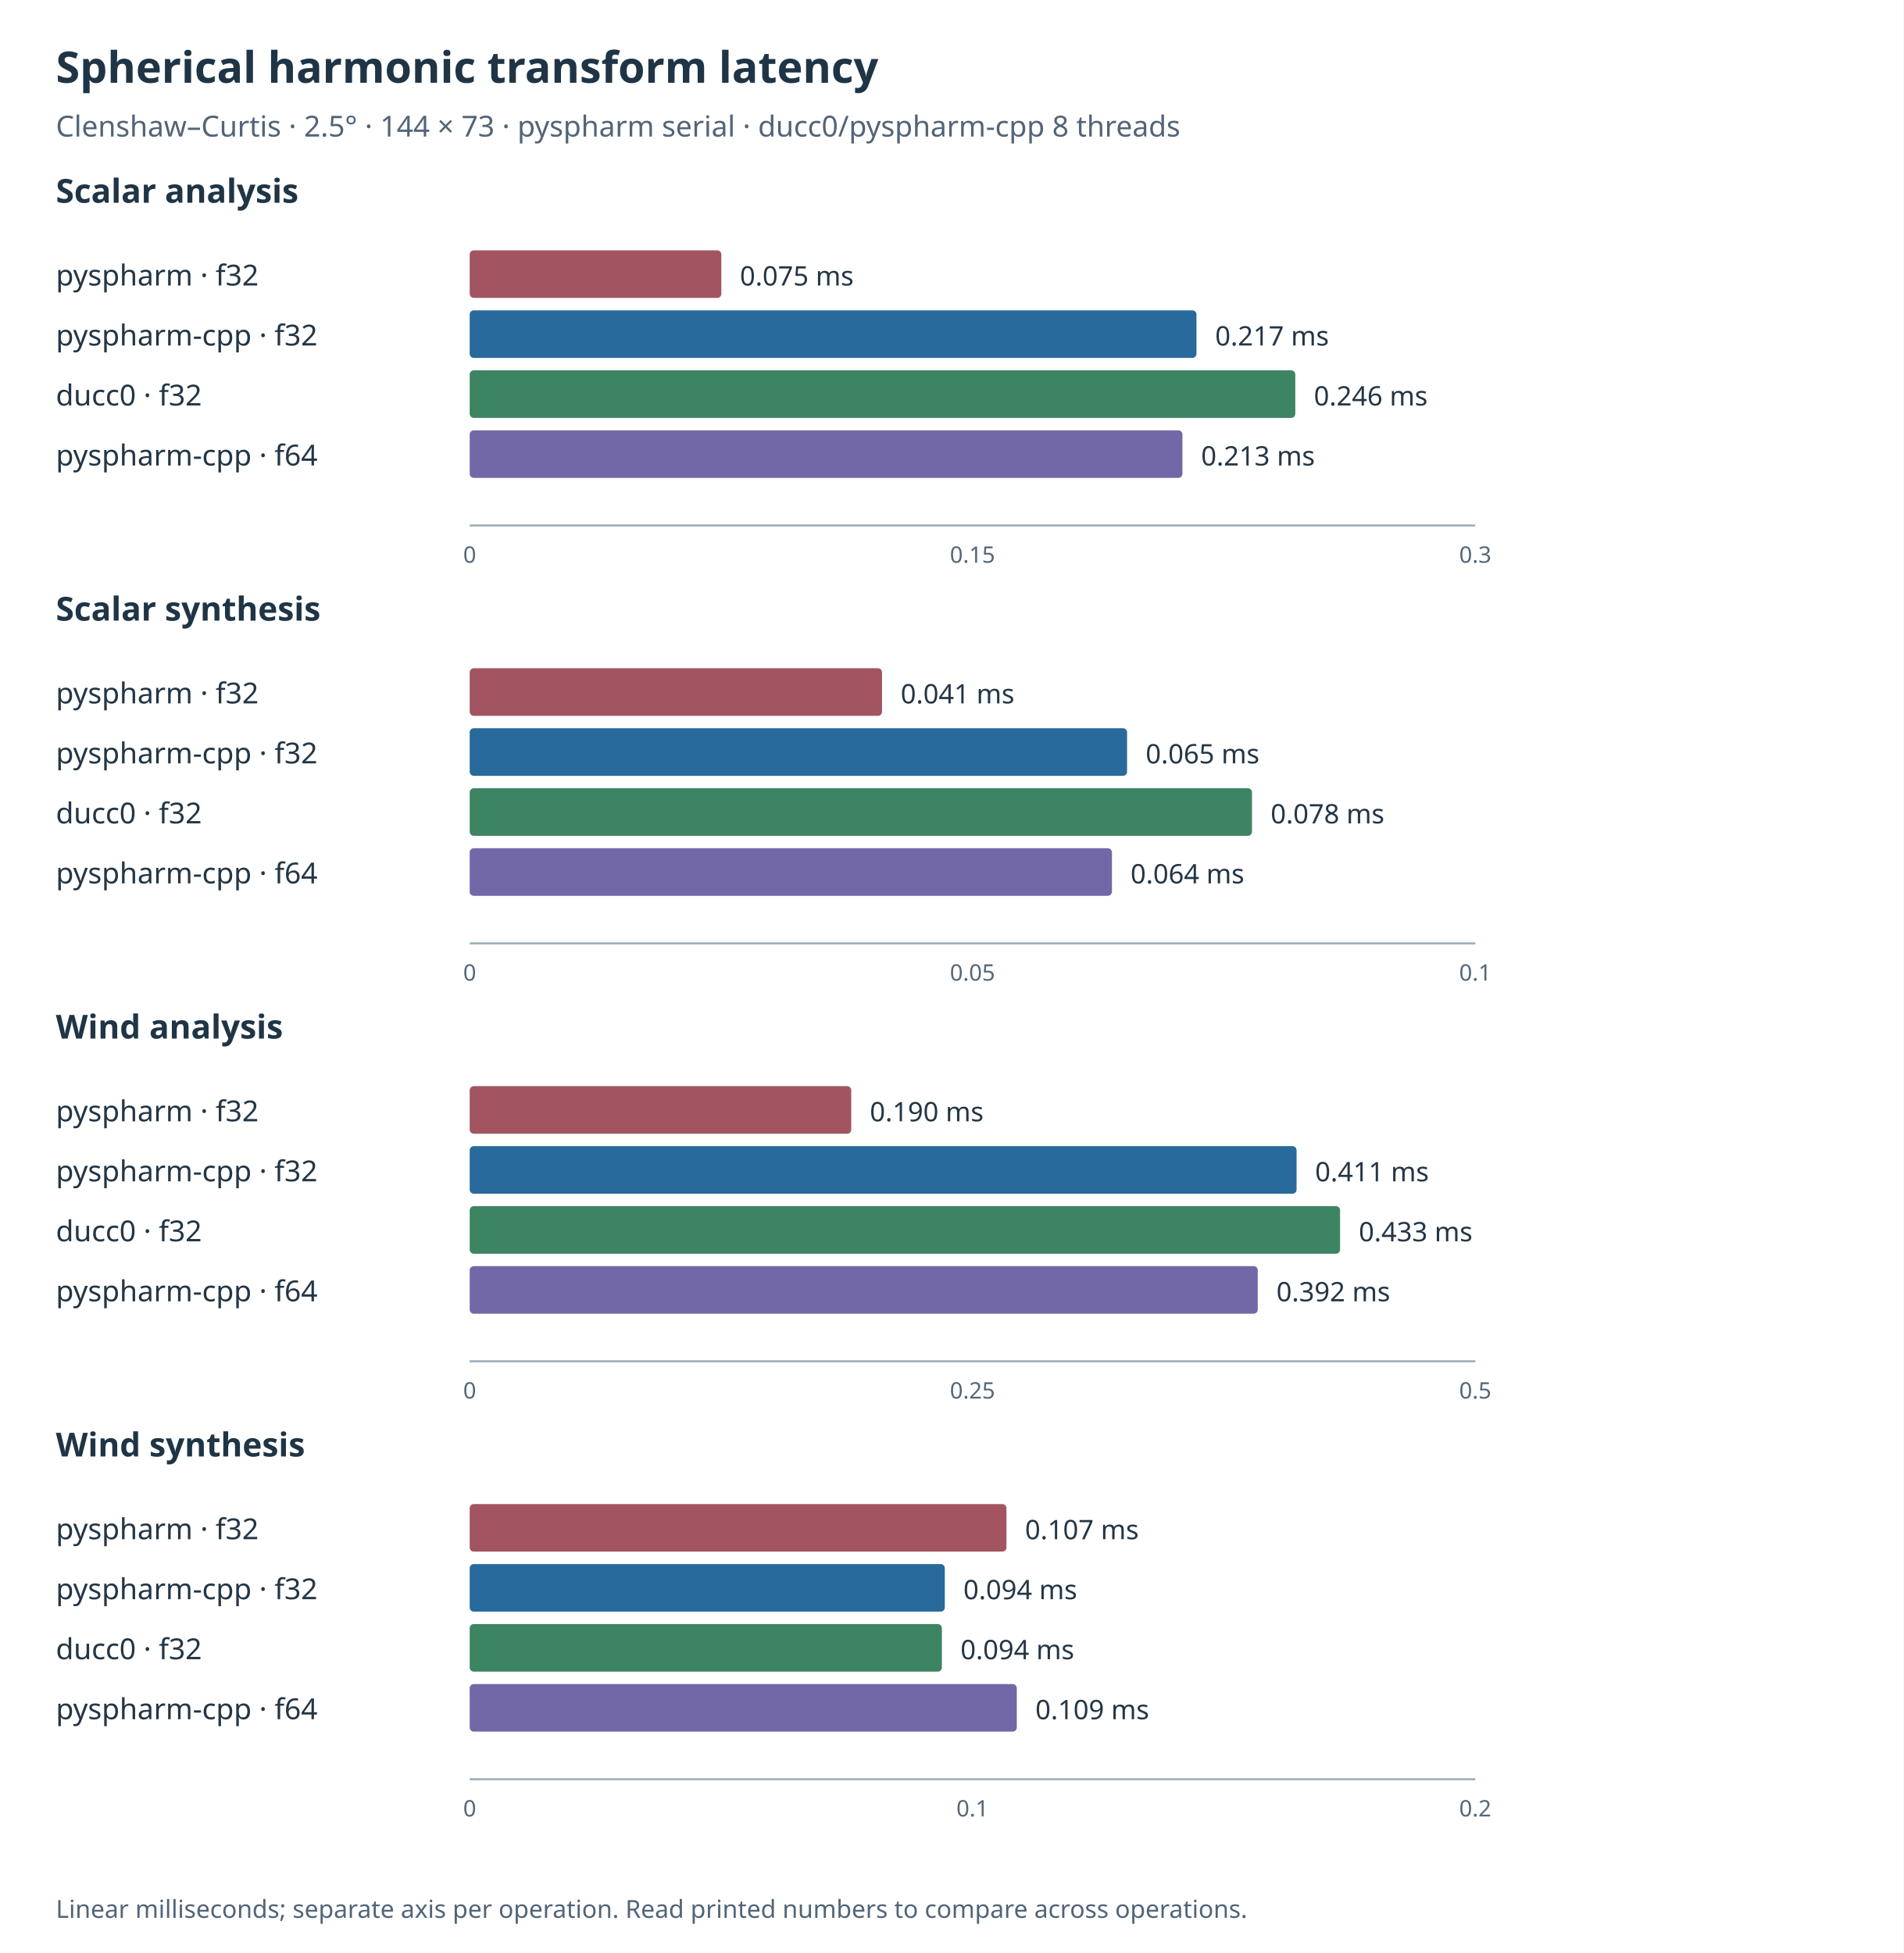
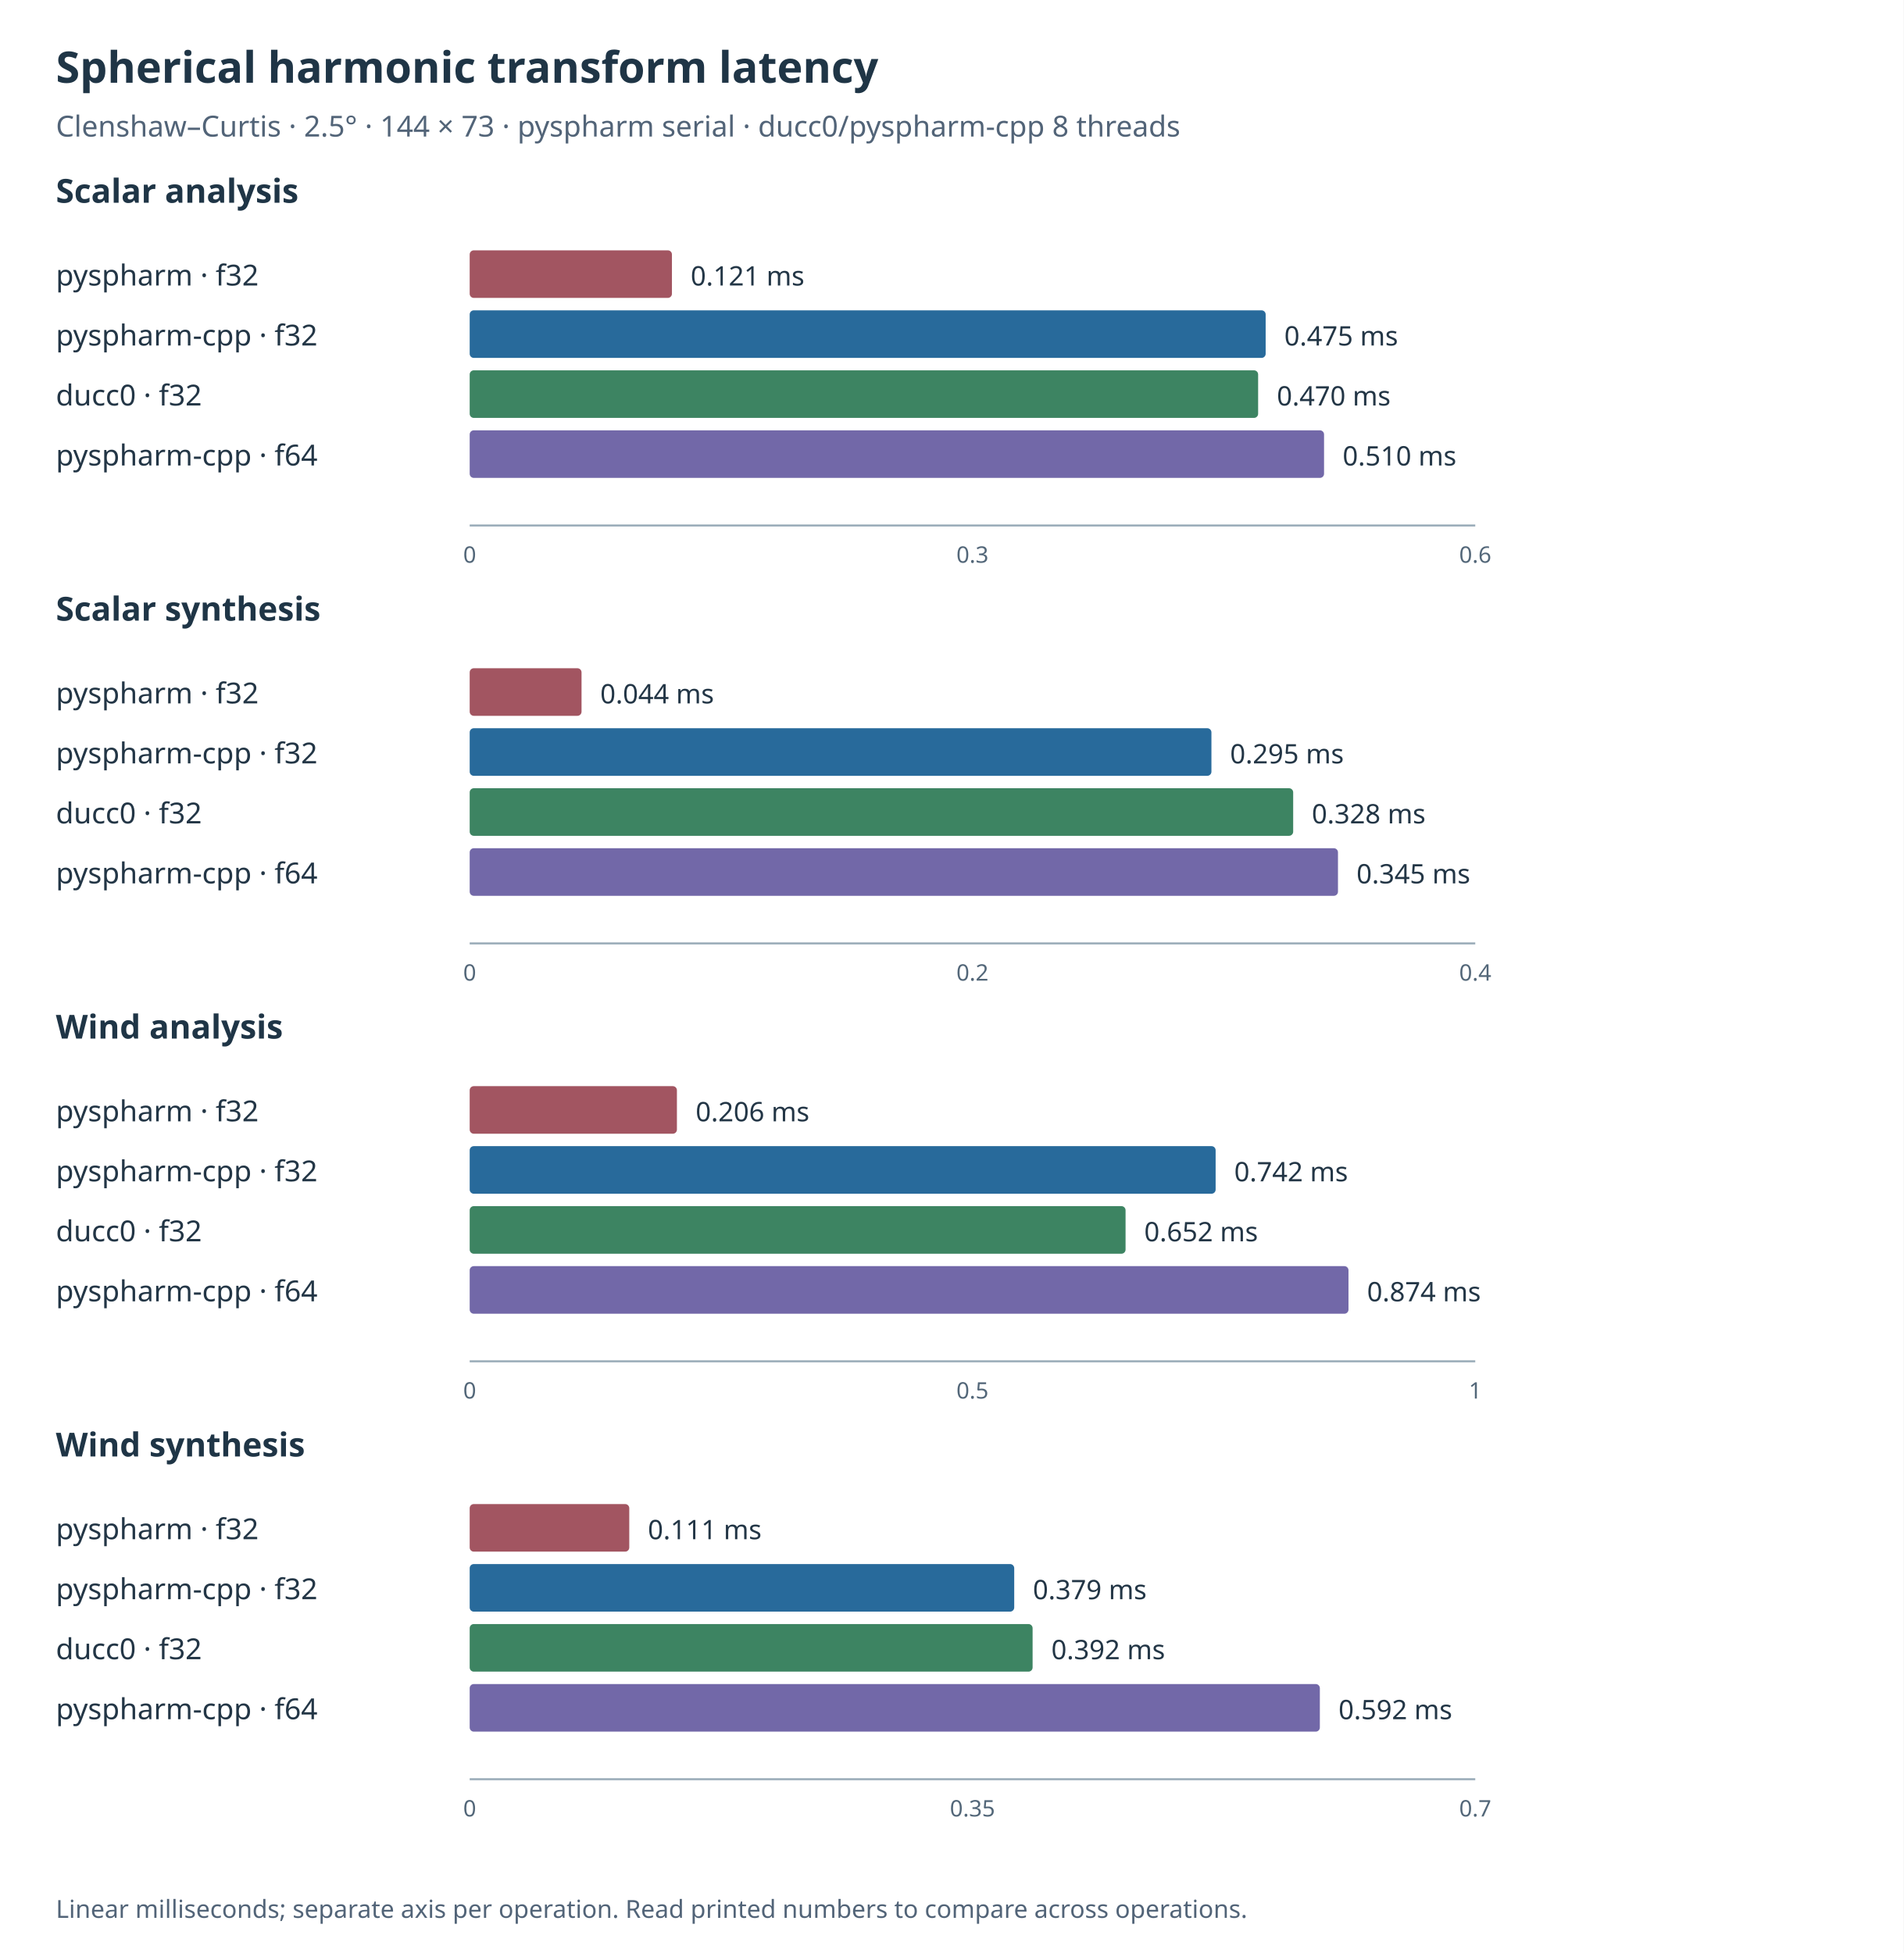
<svg xmlns="http://www.w3.org/2000/svg" width="920" height="944" viewBox="0 0 920 944" role="img" aria-labelledby="t d">
  <rect width="920" height="944" fill="white" />
  <text x="27" y="40" font-size="21" font-family="sans-serif" font-weight="600" fill="#1f3546">Spherical harmonic transform latency</text>
  <text x="27" y="66" font-size="14" font-family="sans-serif" fill="#526478">Clenshaw–Curtis · 2.5° · 144 × 73 · pyspharm serial · ducc0/pyspharm-cpp 8 threads</text>
  <text x="27" y="98" font-size="16" font-family="sans-serif" font-weight="600" fill="#1f3546">Scalar analysis</text>
  <text x="27" y="138" font-family="sans-serif" font-size="14" fill="#233646">pyspharm · f32</text>
-   <rect x="227" y="121" width="121.63" height="23" fill="#a25561" rx="2" />
-   <text x="357.6" y="138" font-family="sans-serif" font-size="13" fill="#233646">0.075 ms</text>
+   <rect x="227" y="121" width="97.75" height="23" fill="#a25561" rx="2" />
+   <text x="333.8" y="138" font-family="sans-serif" font-size="13" fill="#233646">0.121 ms</text>
  <text x="27" y="167" font-family="sans-serif" font-size="14" fill="#233646">pyspharm-cpp · f32</text>
-   <rect x="227" y="150" width="351.26" height="23" fill="#286a9b" rx="2" />
-   <text x="587.3" y="167" font-family="sans-serif" font-size="13" fill="#233646">0.217 ms</text>
+   <rect x="227" y="150" width="384.70" height="23" fill="#286a9b" rx="2" />
+   <text x="620.7" y="167" font-family="sans-serif" font-size="13" fill="#233646">0.475 ms</text>
  <text x="27" y="196" font-family="sans-serif" font-size="14" fill="#233646">ducc0 · f32</text>
-   <rect x="227" y="179" width="399.02" height="23" fill="#3d8462" rx="2" />
-   <text x="635.0" y="196" font-family="sans-serif" font-size="13" fill="#233646">0.246 ms</text>
+   <rect x="227" y="179" width="381.06" height="23" fill="#3d8462" rx="2" />
+   <text x="617.1" y="196" font-family="sans-serif" font-size="13" fill="#233646">0.470 ms</text>
  <text x="27" y="225" font-family="sans-serif" font-size="14" fill="#233646">pyspharm-cpp · f64</text>
-   <rect x="227" y="208" width="344.48" height="23" fill="#7268a8" rx="2" />
-   <text x="580.5" y="225" font-family="sans-serif" font-size="13" fill="#233646">0.213 ms</text>
+   <rect x="227" y="208" width="412.92" height="23" fill="#7268a8" rx="2" />
+   <text x="648.9" y="225" font-family="sans-serif" font-size="13" fill="#233646">0.510 ms</text>
  <line x1="227" x2="713" y1="254" y2="254" stroke="#9caeba" />
  <text x="227.0" y="272" text-anchor="middle" font-size="11" font-family="sans-serif" fill="#536779">0</text>
-   <text x="470.0" y="272" text-anchor="middle" font-size="11" font-family="sans-serif" fill="#536779">0.15</text>
-   <text x="713.0" y="272" text-anchor="middle" font-size="11" font-family="sans-serif" fill="#536779">0.3</text>
+   <text x="470.0" y="272" text-anchor="middle" font-size="11" font-family="sans-serif" fill="#536779">0.3</text>
+   <text x="713.0" y="272" text-anchor="middle" font-size="11" font-family="sans-serif" fill="#536779">0.6</text>
  <text x="27" y="300" font-size="16" font-family="sans-serif" font-weight="600" fill="#1f3546">Scalar synthesis</text>
  <text x="27" y="340" font-family="sans-serif" font-size="14" fill="#233646">pyspharm · f32</text>
-   <rect x="227" y="323" width="199.30" height="23" fill="#a25561" rx="2" />
-   <text x="435.3" y="340" font-family="sans-serif" font-size="13" fill="#233646">0.041 ms</text>
+   <rect x="227" y="323" width="54.06" height="23" fill="#a25561" rx="2" />
+   <text x="290.1" y="340" font-family="sans-serif" font-size="13" fill="#233646">0.044 ms</text>
  <text x="27" y="369" font-family="sans-serif" font-size="14" fill="#233646">pyspharm-cpp · f32</text>
-   <rect x="227" y="352" width="317.72" height="23" fill="#286a9b" rx="2" />
-   <text x="553.7" y="369" font-family="sans-serif" font-size="13" fill="#233646">0.065 ms</text>
+   <rect x="227" y="352" width="358.49" height="23" fill="#286a9b" rx="2" />
+   <text x="594.5" y="369" font-family="sans-serif" font-size="13" fill="#233646">0.295 ms</text>
  <text x="27" y="398" font-family="sans-serif" font-size="14" fill="#233646">ducc0 · f32</text>
-   <rect x="227" y="381" width="378.10" height="23" fill="#3d8462" rx="2" />
-   <text x="614.1" y="398" font-family="sans-serif" font-size="13" fill="#233646">0.078 ms</text>
+   <rect x="227" y="381" width="398.00" height="23" fill="#3d8462" rx="2" />
+   <text x="634.0" y="398" font-family="sans-serif" font-size="13" fill="#233646">0.328 ms</text>
  <text x="27" y="427" font-family="sans-serif" font-size="14" fill="#233646">pyspharm-cpp · f64</text>
-   <rect x="227" y="410" width="310.41" height="23" fill="#7268a8" rx="2" />
-   <text x="546.4" y="427" font-family="sans-serif" font-size="13" fill="#233646">0.064 ms</text>
+   <rect x="227" y="410" width="419.65" height="23" fill="#7268a8" rx="2" />
+   <text x="655.6" y="427" font-family="sans-serif" font-size="13" fill="#233646">0.345 ms</text>
  <line x1="227" x2="713" y1="456" y2="456" stroke="#9caeba" />
  <text x="227.0" y="474" text-anchor="middle" font-size="11" font-family="sans-serif" fill="#536779">0</text>
-   <text x="470.0" y="474" text-anchor="middle" font-size="11" font-family="sans-serif" fill="#536779">0.05</text>
-   <text x="713.0" y="474" text-anchor="middle" font-size="11" font-family="sans-serif" fill="#536779">0.1</text>
+   <text x="470.0" y="474" text-anchor="middle" font-size="11" font-family="sans-serif" fill="#536779">0.2</text>
+   <text x="713.0" y="474" text-anchor="middle" font-size="11" font-family="sans-serif" fill="#536779">0.4</text>
  <text x="27" y="502" font-size="16" font-family="sans-serif" font-weight="600" fill="#1f3546">Wind analysis</text>
  <text x="27" y="542" font-family="sans-serif" font-size="14" fill="#233646">pyspharm · f32</text>
-   <rect x="227" y="525" width="184.41" height="23" fill="#a25561" rx="2" />
-   <text x="420.4" y="542" font-family="sans-serif" font-size="13" fill="#233646">0.190 ms</text>
+   <rect x="227" y="525" width="100.16" height="23" fill="#a25561" rx="2" />
+   <text x="336.2" y="542" font-family="sans-serif" font-size="13" fill="#233646">0.206 ms</text>
  <text x="27" y="571" font-family="sans-serif" font-size="14" fill="#233646">pyspharm-cpp · f32</text>
-   <rect x="227" y="554" width="399.64" height="23" fill="#286a9b" rx="2" />
-   <text x="635.6" y="571" font-family="sans-serif" font-size="13" fill="#233646">0.411 ms</text>
+   <rect x="227" y="554" width="360.52" height="23" fill="#286a9b" rx="2" />
+   <text x="596.5" y="571" font-family="sans-serif" font-size="13" fill="#233646">0.742 ms</text>
  <text x="27" y="600" font-family="sans-serif" font-size="14" fill="#233646">ducc0 · f32</text>
-   <rect x="227" y="583" width="420.66" height="23" fill="#3d8462" rx="2" />
-   <text x="656.7" y="600" font-family="sans-serif" font-size="13" fill="#233646">0.433 ms</text>
+   <rect x="227" y="583" width="316.99" height="23" fill="#3d8462" rx="2" />
+   <text x="553.0" y="600" font-family="sans-serif" font-size="13" fill="#233646">0.652 ms</text>
  <text x="27" y="629" font-family="sans-serif" font-size="14" fill="#233646">pyspharm-cpp · f64</text>
-   <rect x="227" y="612" width="380.88" height="23" fill="#7268a8" rx="2" />
-   <text x="616.9" y="629" font-family="sans-serif" font-size="13" fill="#233646">0.392 ms</text>
+   <rect x="227" y="612" width="424.73" height="23" fill="#7268a8" rx="2" />
+   <text x="660.7" y="629" font-family="sans-serif" font-size="13" fill="#233646">0.874 ms</text>
  <line x1="227" x2="713" y1="658" y2="658" stroke="#9caeba" />
  <text x="227.0" y="676" text-anchor="middle" font-size="11" font-family="sans-serif" fill="#536779">0</text>
-   <text x="470.0" y="676" text-anchor="middle" font-size="11" font-family="sans-serif" fill="#536779">0.25</text>
-   <text x="713.0" y="676" text-anchor="middle" font-size="11" font-family="sans-serif" fill="#536779">0.5</text>
+   <text x="470.0" y="676" text-anchor="middle" font-size="11" font-family="sans-serif" fill="#536779">0.5</text>
+   <text x="713.0" y="676" text-anchor="middle" font-size="11" font-family="sans-serif" fill="#536779">1</text>
  <text x="27" y="704" font-size="16" font-family="sans-serif" font-weight="600" fill="#1f3546">Wind synthesis</text>
  <text x="27" y="744" font-family="sans-serif" font-size="14" fill="#233646">pyspharm · f32</text>
-   <rect x="227" y="727" width="259.43" height="23" fill="#a25561" rx="2" />
-   <text x="495.4" y="744" font-family="sans-serif" font-size="13" fill="#233646">0.107 ms</text>
+   <rect x="227" y="727" width="77.13" height="23" fill="#a25561" rx="2" />
+   <text x="313.1" y="744" font-family="sans-serif" font-size="13" fill="#233646">0.111 ms</text>
  <text x="27" y="773" font-family="sans-serif" font-size="14" fill="#233646">pyspharm-cpp · f32</text>
-   <rect x="227" y="756" width="229.63" height="23" fill="#286a9b" rx="2" />
-   <text x="465.6" y="773" font-family="sans-serif" font-size="13" fill="#233646">0.094 ms</text>
+   <rect x="227" y="756" width="263.18" height="23" fill="#286a9b" rx="2" />
+   <text x="499.2" y="773" font-family="sans-serif" font-size="13" fill="#233646">0.379 ms</text>
  <text x="27" y="802" font-family="sans-serif" font-size="14" fill="#233646">ducc0 · f32</text>
-   <rect x="227" y="785" width="228.22" height="23" fill="#3d8462" rx="2" />
-   <text x="464.2" y="802" font-family="sans-serif" font-size="13" fill="#233646">0.094 ms</text>
+   <rect x="227" y="785" width="272.06" height="23" fill="#3d8462" rx="2" />
+   <text x="508.1" y="802" font-family="sans-serif" font-size="13" fill="#233646">0.392 ms</text>
  <text x="27" y="831" font-family="sans-serif" font-size="14" fill="#233646">pyspharm-cpp · f64</text>
-   <rect x="227" y="814" width="264.42" height="23" fill="#7268a8" rx="2" />
-   <text x="500.4" y="831" font-family="sans-serif" font-size="13" fill="#233646">0.109 ms</text>
+   <rect x="227" y="814" width="410.89" height="23" fill="#7268a8" rx="2" />
+   <text x="646.9" y="831" font-family="sans-serif" font-size="13" fill="#233646">0.592 ms</text>
  <line x1="227" x2="713" y1="860" y2="860" stroke="#9caeba" />
  <text x="227.0" y="878" text-anchor="middle" font-size="11" font-family="sans-serif" fill="#536779">0</text>
-   <text x="470.0" y="878" text-anchor="middle" font-size="11" font-family="sans-serif" fill="#536779">0.1</text>
-   <text x="713.0" y="878" text-anchor="middle" font-size="11" font-family="sans-serif" fill="#536779">0.2</text>
+   <text x="470.0" y="878" text-anchor="middle" font-size="11" font-family="sans-serif" fill="#536779">0.35</text>
+   <text x="713.0" y="878" text-anchor="middle" font-size="11" font-family="sans-serif" fill="#536779">0.7</text>
  <text x="27" y="927" font-size="12" font-family="sans-serif" fill="#526478">Linear milliseconds; separate axis per operation. Read printed numbers to compare across operations.</text>
</svg>
